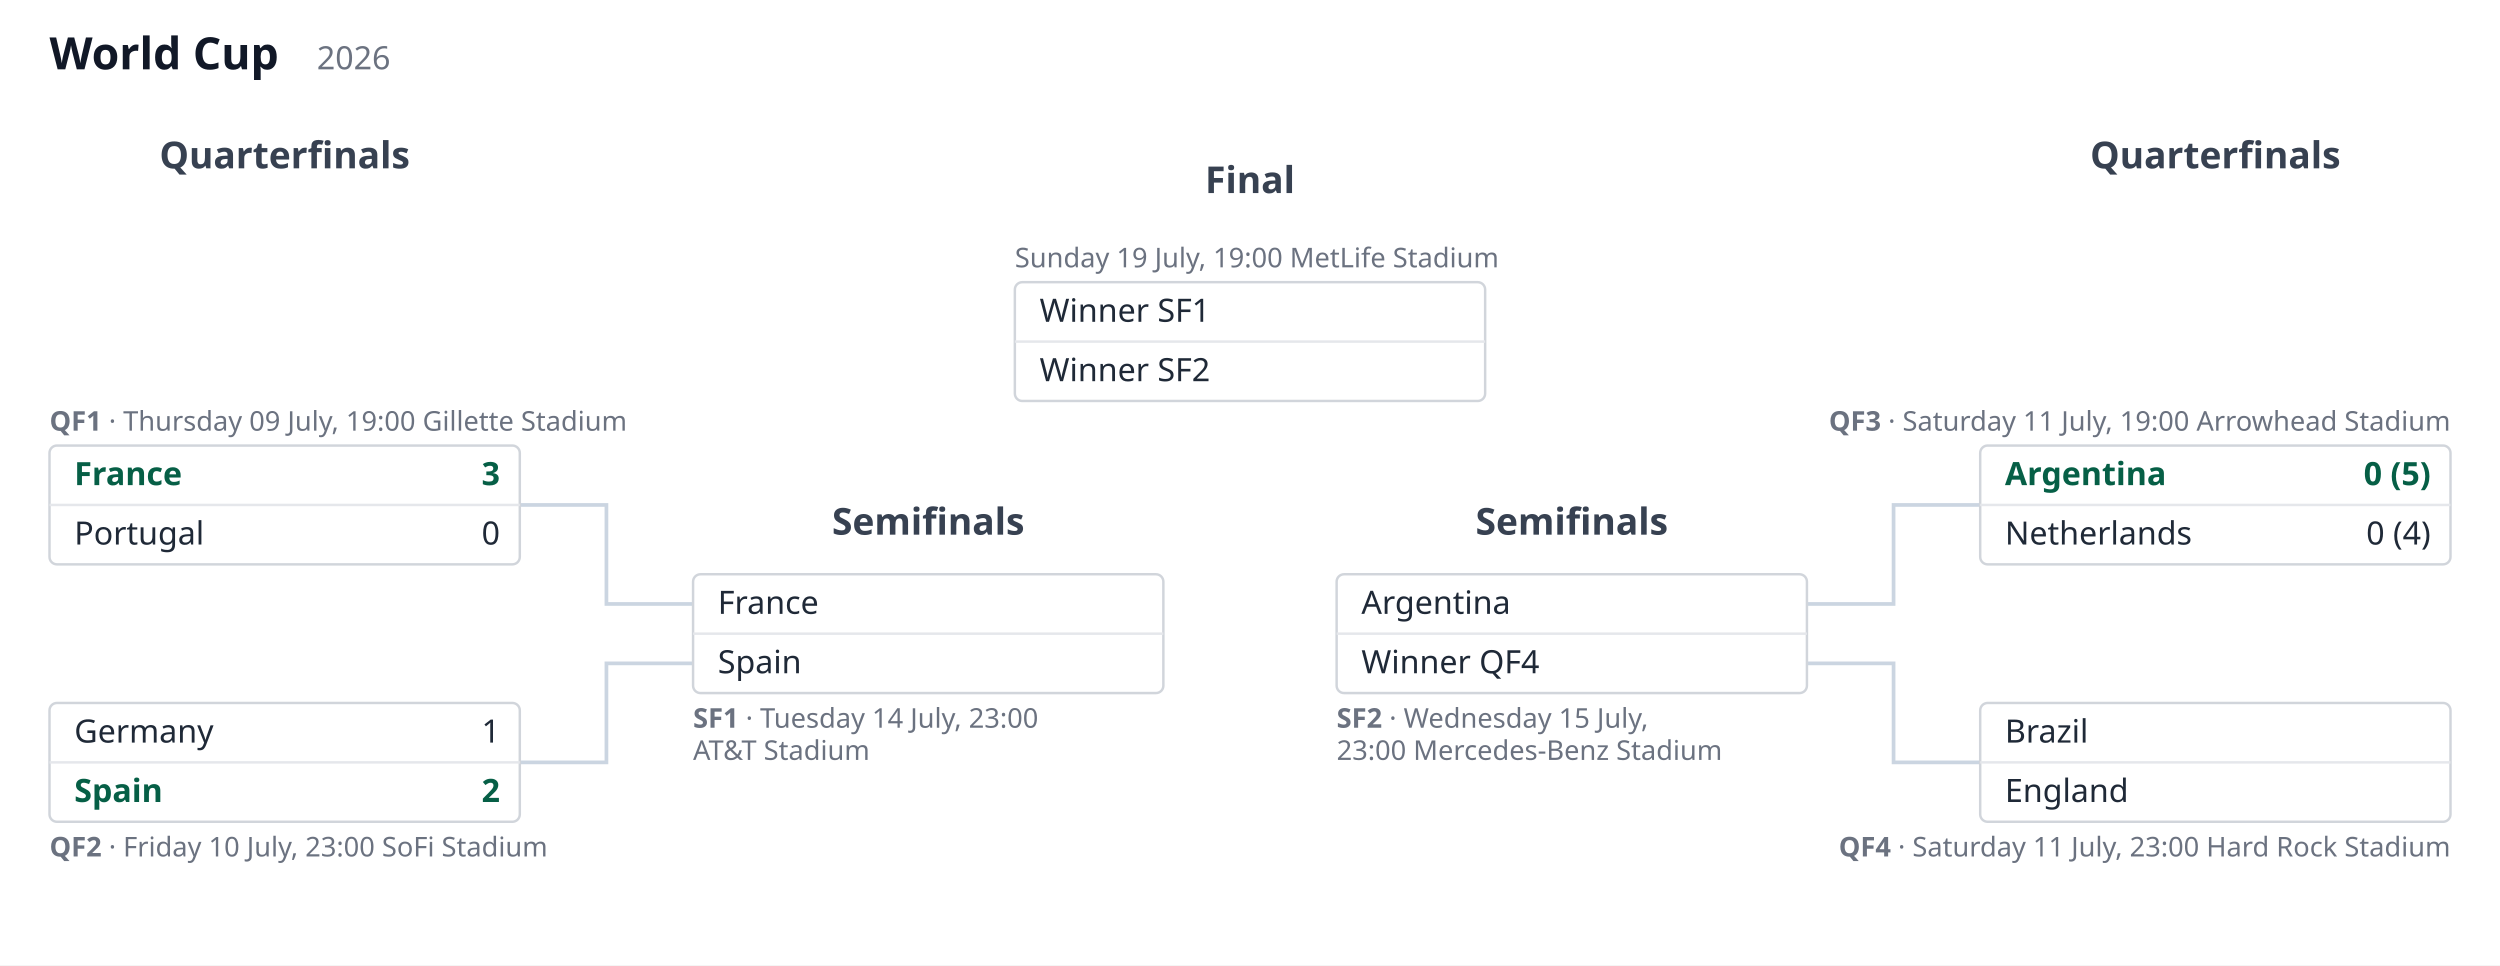
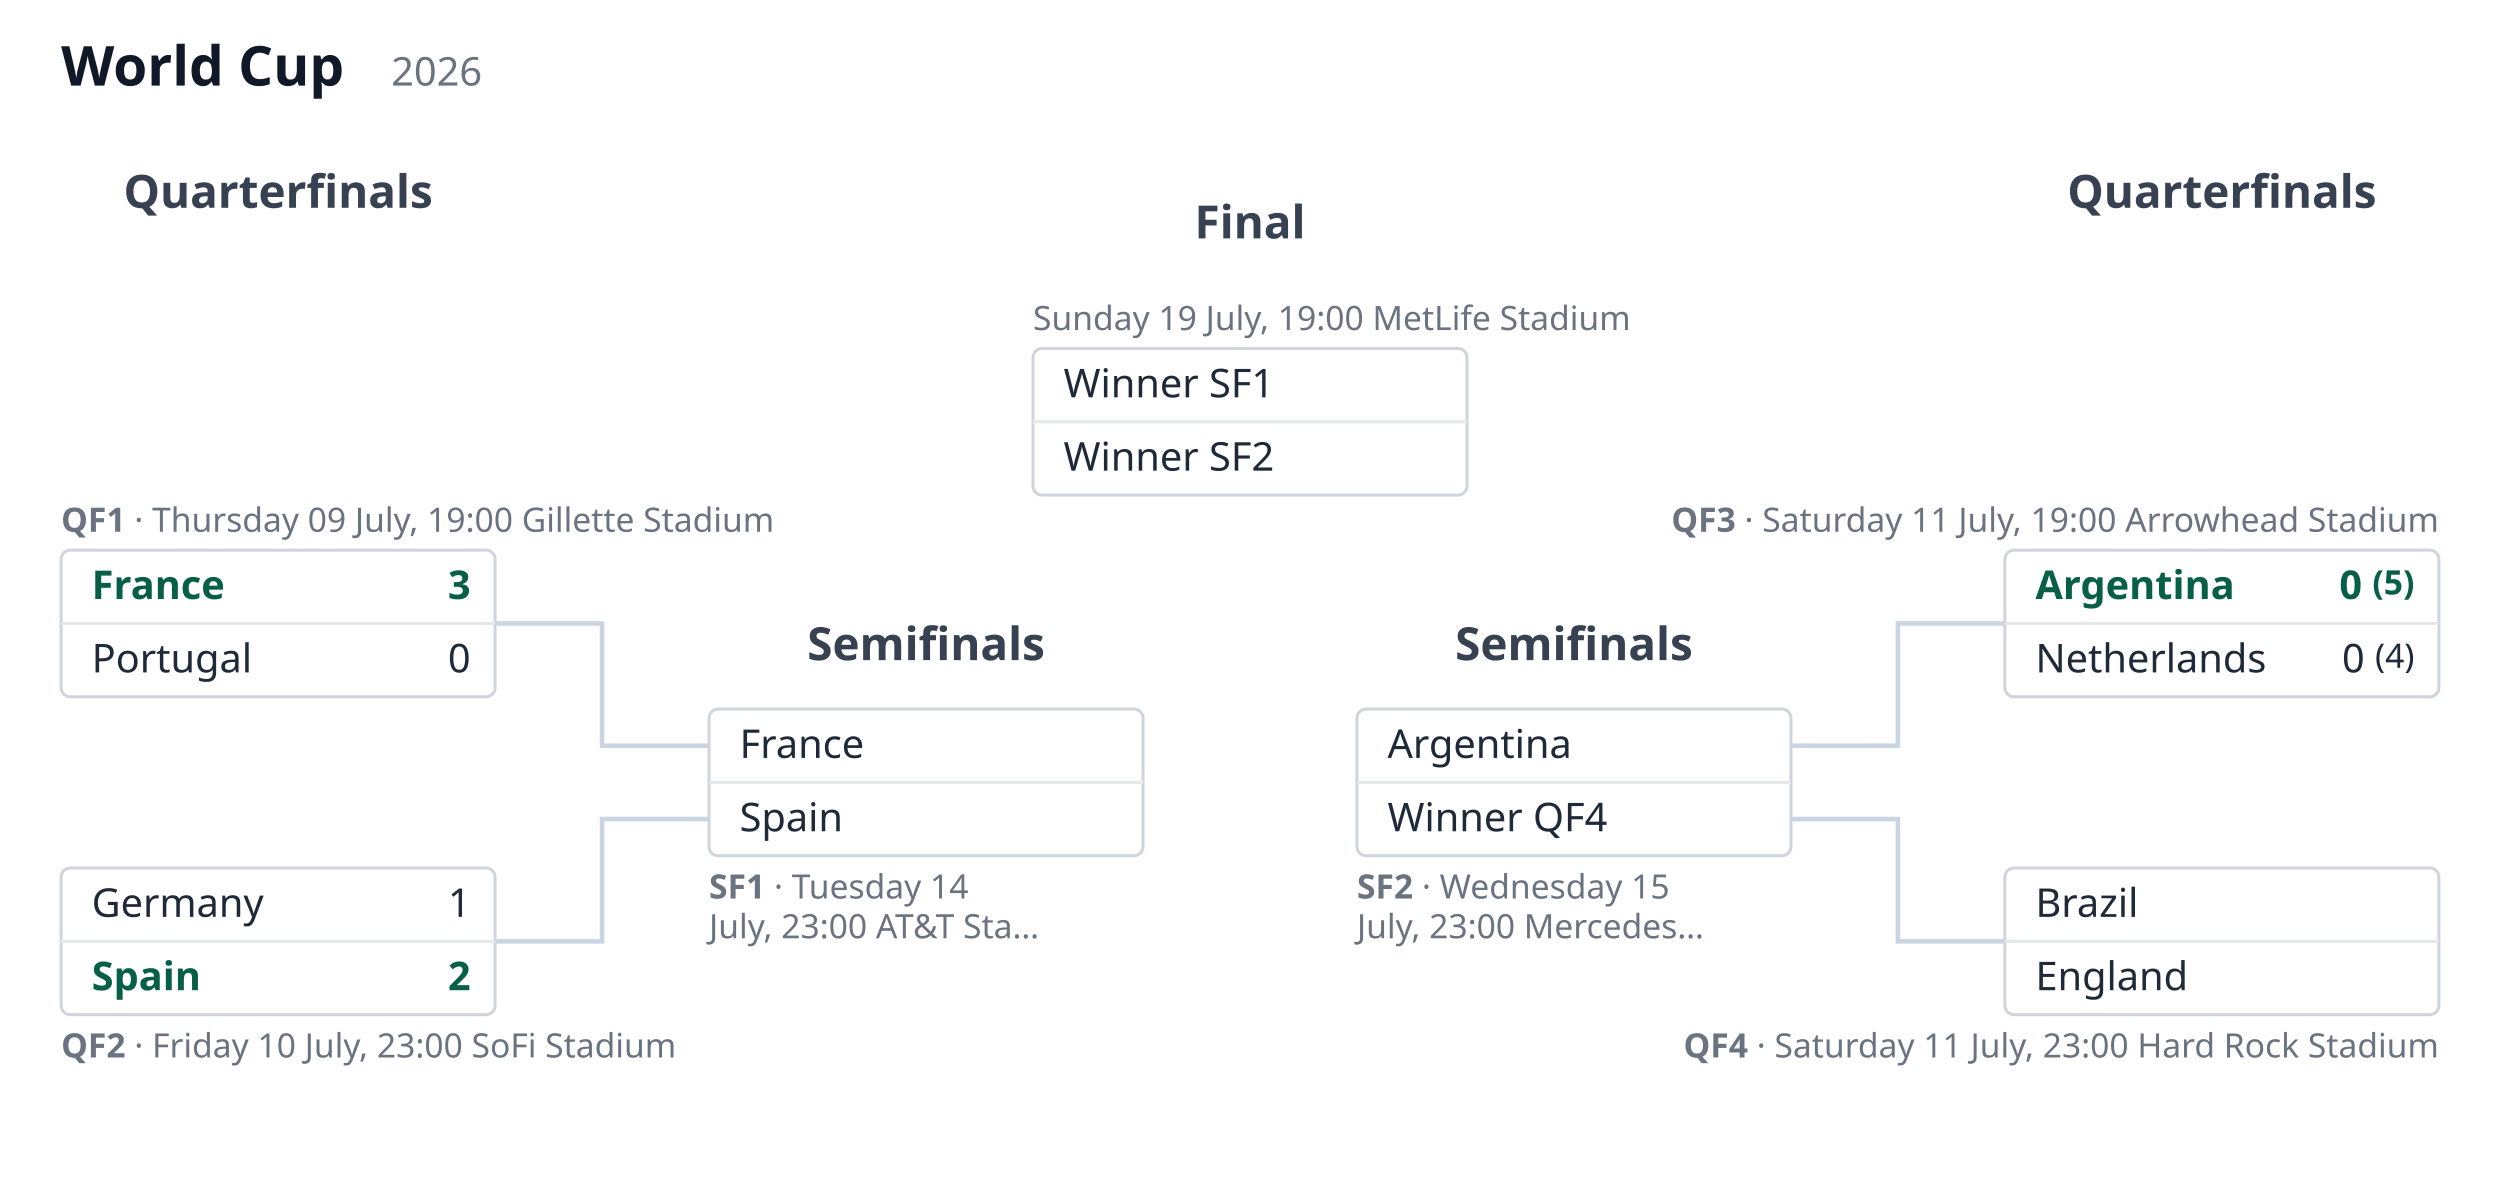
- <svg xmlns="http://www.w3.org/2000/svg" viewBox="0 0 1010 390" width="1010" height="390" font-family="sans-serif">
+ <svg xmlns="http://www.w3.org/2000/svg" viewBox="0 0 818 390" width="818" height="390" font-family="sans-serif">
  <style>
  .pd-bg { fill: #ffffff; }
  .pd-title { font: 600 18px sans-serif; fill: #111827; }
  .pd-season { font: 400 13px sans-serif; fill: #6b7280; }
  .pd-header { font: 600 15px sans-serif; fill: #374151; text-anchor: middle; }
  .pd-meta { font: 400 11px sans-serif; fill: #6b7280; }
  .pd-meta-id { font-weight: 700; }
  .pd-box { fill: #ffffff; stroke: #d1d5db; stroke-width: 1; }
  .pd-divider { stroke: #e5e7eb; stroke-width: 1; }
  .pd-team { font: 400 13px sans-serif; fill: #1f2937; }
  .pd-score { font: 400 13px sans-serif; fill: #1f2937; text-anchor: end; }
+   .pd-pens { font-size: 11px; }
  .pd-win .pd-team, .pd-win .pd-score { font-weight: 700; fill: #065f46; }
  .pd-crest-frame { fill: none; stroke: #d1d5db; stroke-width: 1; }
  .pd-link { fill: none; stroke: #cbd5e1; stroke-width: 1.5; }
  @media (prefers-color-scheme: dark) {
    .pd-bg { fill: #0f172a; }
    .pd-title { fill: #f8fafc; }
    .pd-season { fill: #94a3b8; }
    .pd-header { fill: #cbd5e1; }
    .pd-meta { fill: #94a3b8; }
    .pd-box { fill: #1e293b; stroke: #334155; }
    .pd-divider { stroke: #334155; }
    .pd-team { fill: #e5e7eb; }
    .pd-score { fill: #e5e7eb; }
    .pd-win .pd-team, .pd-win .pd-score { fill: #34d399; }
    .pd-crest-frame { stroke: #334155; }
    .pd-link { stroke: #475569; }
  }</style>
-   <rect class="pd-bg" width="1010" height="390" />
+   <rect class="pd-bg" width="818" height="390" />
  <text class="pd-title" x="20" y="28">World Cup</text>
  <text class="pd-season" x="128" y="28">2026</text>
-   <text class="pd-header" x="115" y="68">Quarterfinals</text>
-   <text class="pd-header" x="895" y="68">Quarterfinals</text>
-   <text class="pd-header" x="375" y="216">Semifinals</text>
-   <text class="pd-header" x="635" y="216">Semifinals</text>
-   <text class="pd-header" x="505" y="78">Final</text>
-   <path class="pd-link" d="M 210 204 L 245 204 L 245 244 L 280 244" />
-   <path class="pd-link" d="M 210 308 L 245 308 L 245 268 L 280 268" />
-   <path class="pd-link" d="M 800 204 L 765 204 L 765 244 L 730 244" />
-   <path class="pd-link" d="M 800 308 L 765 308 L 765 268 L 730 268" />
+   <text class="pd-header" x="91" y="68">Quarterfinals</text>
+   <text class="pd-header" x="727" y="68">Quarterfinals</text>
+   <text class="pd-header" x="303" y="216">Semifinals</text>
+   <text class="pd-header" x="515" y="216">Semifinals</text>
+   <text class="pd-header" x="409" y="78">Final</text>
+   <path class="pd-link" d="M 162 204 L 197 204 L 197 244 L 232 244" />
+   <path class="pd-link" d="M 162 308 L 197 308 L 197 268 L 232 268" />
+   <path class="pd-link" d="M 656 204 L 621 204 L 621 244 L 586 244" />
+   <path class="pd-link" d="M 656 308 L 621 308 L 621 268 L 586 268" />
  <text class="pd-meta" x="20" y="174">
    <tspan class="pd-meta-id">QF1</tspan> · Thursday 09 July, 19:00 Gillette Stadium</text>
-   <rect class="pd-box" x="20" y="180" width="190" height="48" rx="3" />
-   <line class="pd-divider" x1="20" y1="204" x2="210" y2="204" />
+   <rect class="pd-box" x="20" y="180" width="142" height="48" rx="3" />
+   <line class="pd-divider" x1="20" y1="204" x2="162" y2="204" />
  <g class="pd-win">
    <text class="pd-team" x="30" y="196">France</text>
-     <text class="pd-score" x="202" y="196">3</text>
+     <text class="pd-score" x="154" y="196">3</text>
  </g>
  <g class="">
    <text class="pd-team" x="30" y="220">Portugal</text>
-     <text class="pd-score" x="202" y="220">0</text>
+     <text class="pd-score" x="154" y="220">0</text>
  </g>
  <text class="pd-meta" x="20" y="346">
    <tspan class="pd-meta-id">QF2</tspan> · Friday 10 July, 23:00 SoFi Stadium</text>
-   <rect class="pd-box" x="20" y="284" width="190" height="48" rx="3" />
-   <line class="pd-divider" x1="20" y1="308" x2="210" y2="308" />
+   <rect class="pd-box" x="20" y="284" width="142" height="48" rx="3" />
+   <line class="pd-divider" x1="20" y1="308" x2="162" y2="308" />
  <g class="">
    <text class="pd-team" x="30" y="300">Germany</text>
-     <text class="pd-score" x="202" y="300">1</text>
+     <text class="pd-score" x="154" y="300">1</text>
  </g>
  <g class="pd-win">
    <text class="pd-team" x="30" y="324">Spain</text>
-     <text class="pd-score" x="202" y="324">2</text>
+     <text class="pd-score" x="154" y="324">2</text>
  </g>
-   <text class="pd-meta" x="990" y="174" text-anchor="end">
+   <text class="pd-meta" x="798" y="174" text-anchor="end">
    <tspan class="pd-meta-id">QF3</tspan> · Saturday 11 July, 19:00 Arrowhead Stadium</text>
-   <rect class="pd-box" x="800" y="180" width="190" height="48" rx="3" />
-   <line class="pd-divider" x1="800" y1="204" x2="990" y2="204" />
+   <rect class="pd-box" x="656" y="180" width="142" height="48" rx="3" />
+   <line class="pd-divider" x1="656" y1="204" x2="798" y2="204" />
  <g class="pd-win">
-     <text class="pd-team" x="810" y="196">Argentina</text>
-     <text class="pd-score" x="982" y="196">0 (5)</text>
+     <text class="pd-team" x="666" y="196">Argentina</text>
+     <text class="pd-score" x="790" y="196">0 <tspan class="pd-pens" dy="-1.5">(5)</tspan>
+     </text>
  </g>
  <g class="">
-     <text class="pd-team" x="810" y="220">Netherlands</text>
-     <text class="pd-score" x="982" y="220">0 (4)</text>
+     <text class="pd-team" x="666" y="220">Netherlands</text>
+     <text class="pd-score" x="790" y="220">0 <tspan class="pd-pens" dy="-1.5">(4)</tspan>
+     </text>
  </g>
-   <text class="pd-meta" x="990" y="346" text-anchor="end">
+   <text class="pd-meta" x="798" y="346" text-anchor="end">
    <tspan class="pd-meta-id">QF4</tspan> · Saturday 11 July, 23:00 Hard Rock Stadium</text>
-   <rect class="pd-box" x="800" y="284" width="190" height="48" rx="3" />
-   <line class="pd-divider" x1="800" y1="308" x2="990" y2="308" />
+   <rect class="pd-box" x="656" y="284" width="142" height="48" rx="3" />
+   <line class="pd-divider" x1="656" y1="308" x2="798" y2="308" />
  <g class="">
-     <text class="pd-team" x="810" y="300">Brazil</text>
+     <text class="pd-team" x="666" y="300">Brazil</text>
  </g>
  <g class="">
-     <text class="pd-team" x="810" y="324">England</text>
+     <text class="pd-team" x="666" y="324">England</text>
  </g>
-   <text class="pd-meta" x="280" y="294">
-     <tspan x="280">
-       <tspan class="pd-meta-id">SF1</tspan> · Tuesday 14 July, 23:00</tspan>
-     <tspan x="280" dy="13">AT&amp;T Stadium</tspan>
+   <text class="pd-meta" x="232" y="294">
+     <tspan x="232">
+       <tspan class="pd-meta-id">SF1</tspan> · Tuesday 14</tspan>
+     <tspan x="232" dy="13">July, 23:00 AT&amp;T Sta…</tspan>
  </text>
-   <rect class="pd-box" x="280" y="232" width="190" height="48" rx="3" />
-   <line class="pd-divider" x1="280" y1="256" x2="470" y2="256" />
+   <rect class="pd-box" x="232" y="232" width="142" height="48" rx="3" />
+   <line class="pd-divider" x1="232" y1="256" x2="374" y2="256" />
  <g class="">
-     <text class="pd-team" x="290" y="248">France</text>
+     <text class="pd-team" x="242" y="248">France</text>
  </g>
  <g class="">
-     <text class="pd-team" x="290" y="272">Spain</text>
+     <text class="pd-team" x="242" y="272">Spain</text>
  </g>
-   <text class="pd-meta" x="540" y="294">
-     <tspan x="540">
-       <tspan class="pd-meta-id">SF2</tspan> · Wednesday 15 July,</tspan>
-     <tspan x="540" dy="13">23:00 Mercedes-Benz Stadium</tspan>
+   <text class="pd-meta" x="444" y="294">
+     <tspan x="444">
+       <tspan class="pd-meta-id">SF2</tspan> · Wednesday 15</tspan>
+     <tspan x="444" dy="13">July, 23:00 Mercedes…</tspan>
  </text>
-   <rect class="pd-box" x="540" y="232" width="190" height="48" rx="3" />
-   <line class="pd-divider" x1="540" y1="256" x2="730" y2="256" />
+   <rect class="pd-box" x="444" y="232" width="142" height="48" rx="3" />
+   <line class="pd-divider" x1="444" y1="256" x2="586" y2="256" />
  <g class="">
-     <text class="pd-team" x="550" y="248">Argentina</text>
+     <text class="pd-team" x="454" y="248">Argentina</text>
  </g>
  <g class="">
-     <text class="pd-team" x="550" y="272">Winner QF4</text>
+     <text class="pd-team" x="454" y="272">Winner QF4</text>
  </g>
-   <text class="pd-meta" x="410" y="108">Sunday 19 July, 19:00 MetLife Stadium</text>
-   <rect class="pd-box" x="410" y="114" width="190" height="48" rx="3" />
-   <line class="pd-divider" x1="410" y1="138" x2="600" y2="138" />
+   <text class="pd-meta" x="338" y="108">Sunday 19 July, 19:00 MetLife Stadium</text>
+   <rect class="pd-box" x="338" y="114" width="142" height="48" rx="3" />
+   <line class="pd-divider" x1="338" y1="138" x2="480" y2="138" />
  <g class="">
-     <text class="pd-team" x="420" y="130">Winner SF1</text>
+     <text class="pd-team" x="348" y="130">Winner SF1</text>
  </g>
  <g class="">
-     <text class="pd-team" x="420" y="154">Winner SF2</text>
+     <text class="pd-team" x="348" y="154">Winner SF2</text>
  </g>
</svg>
